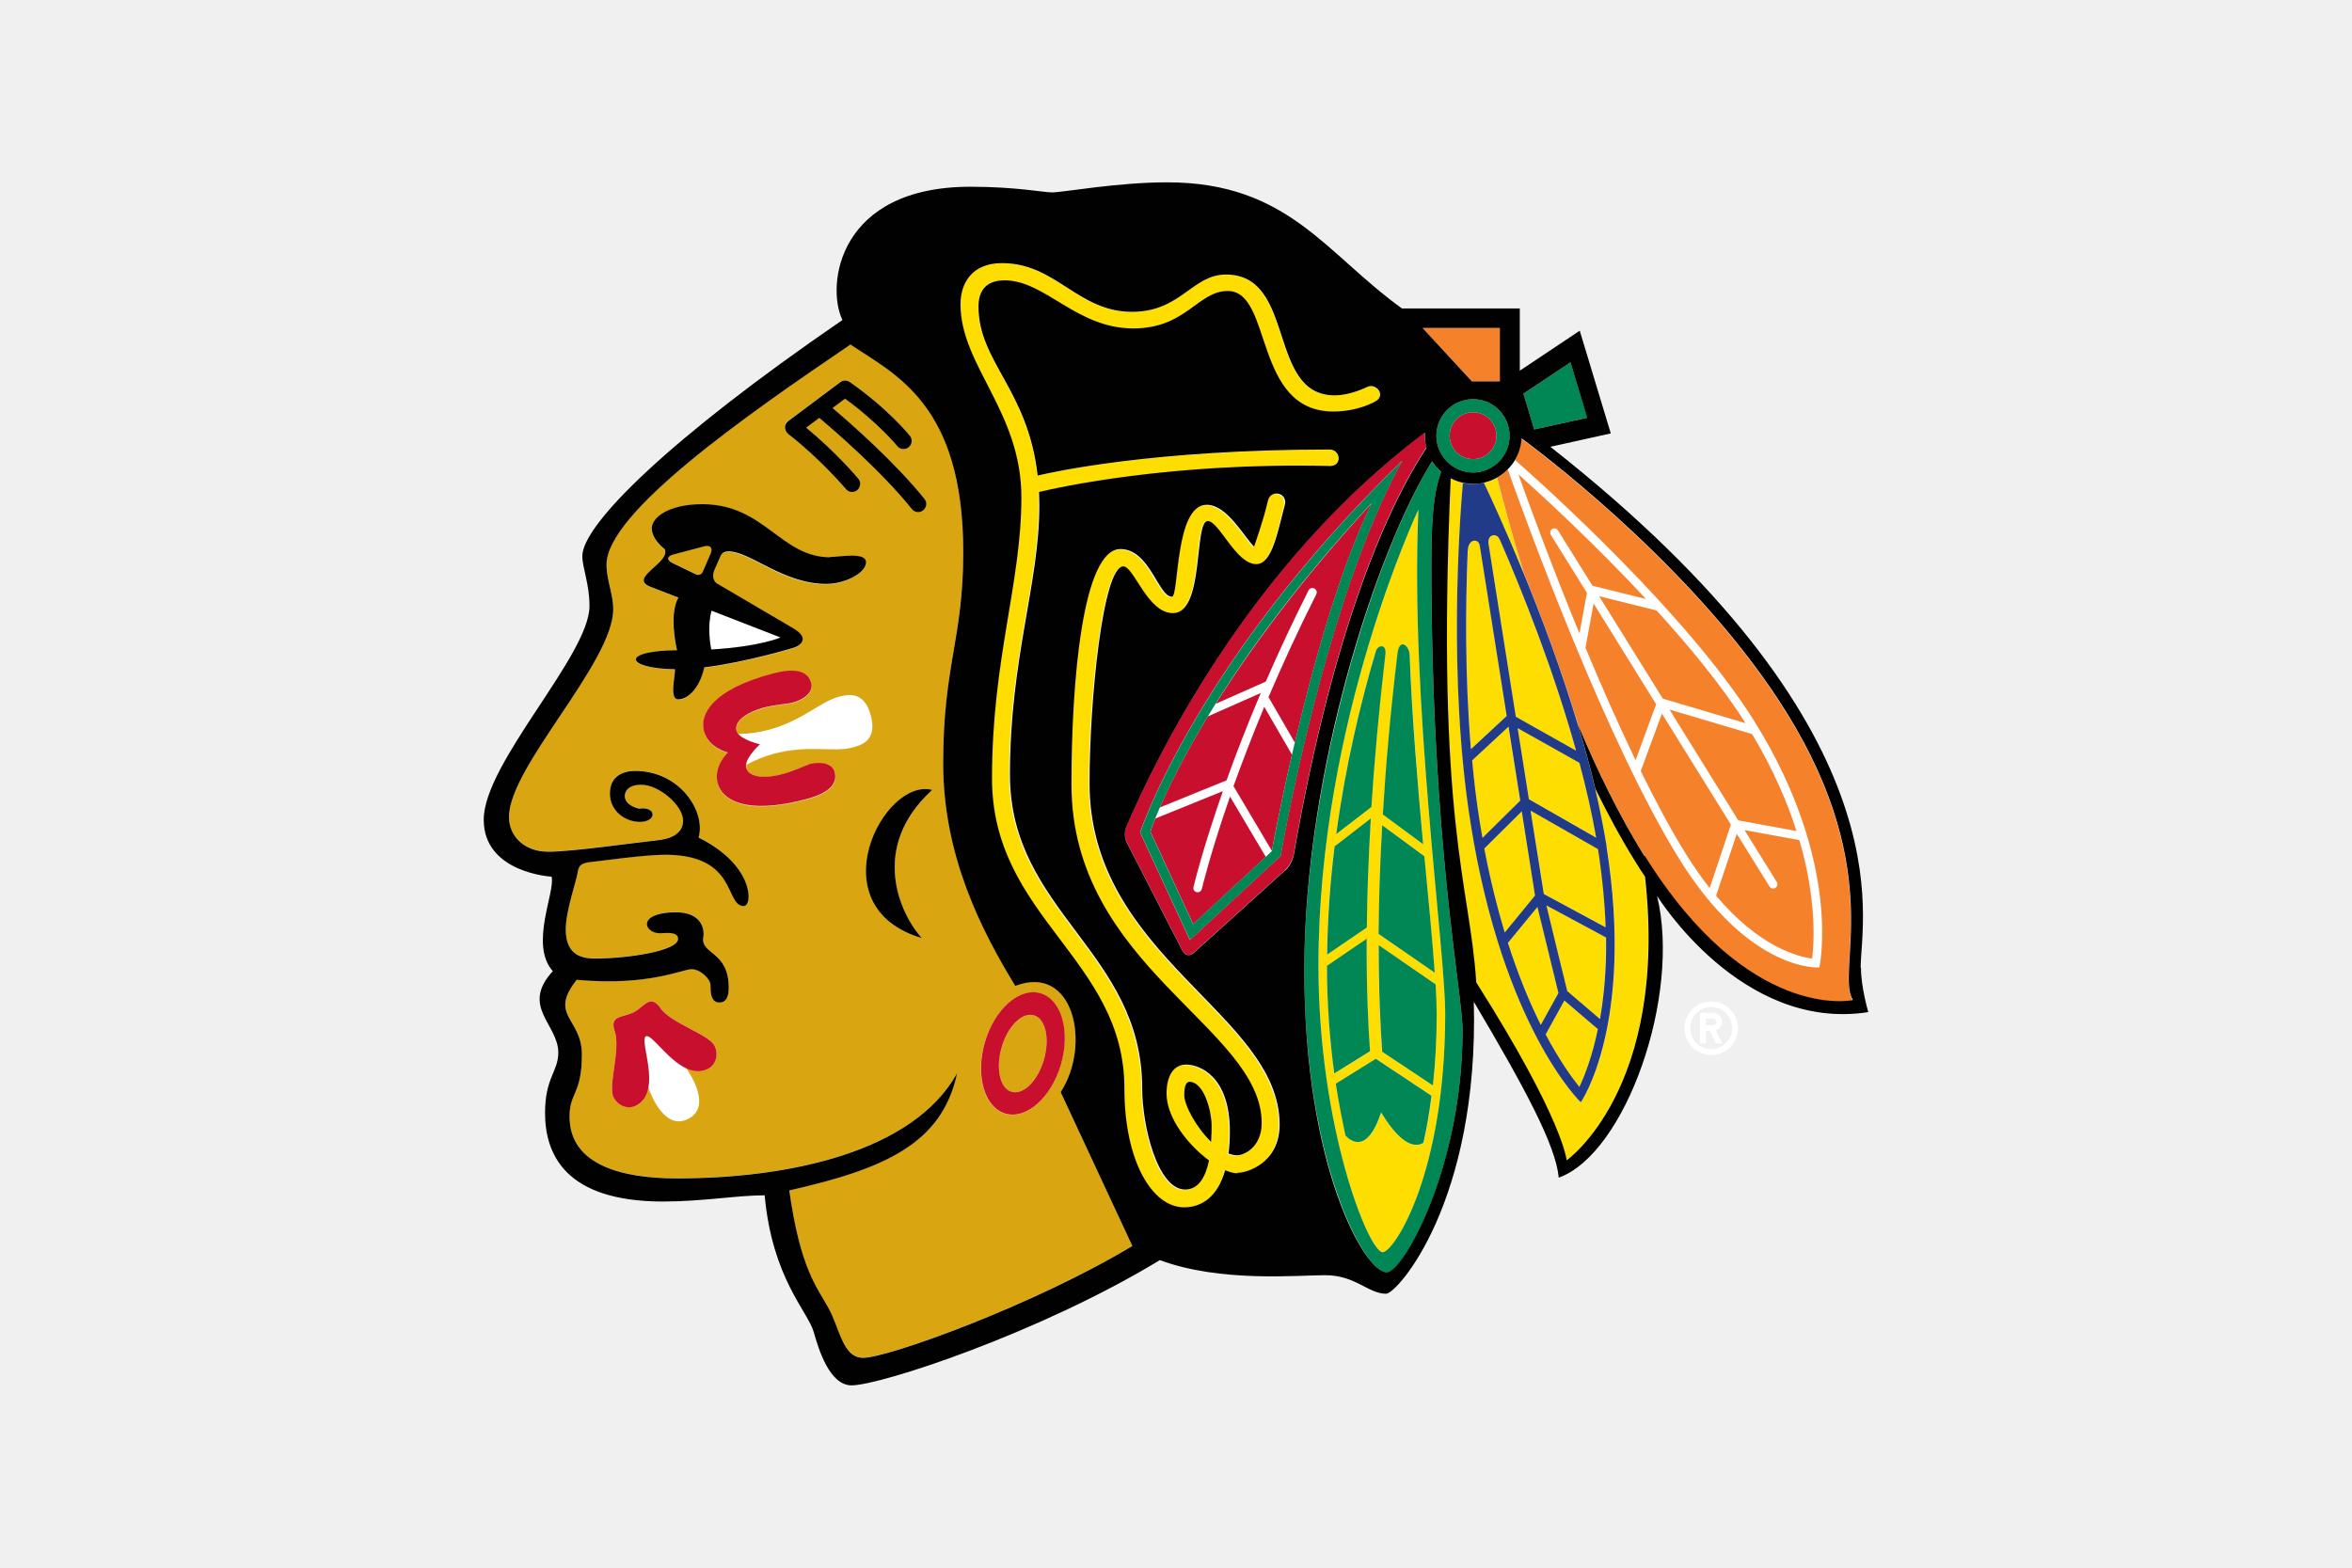
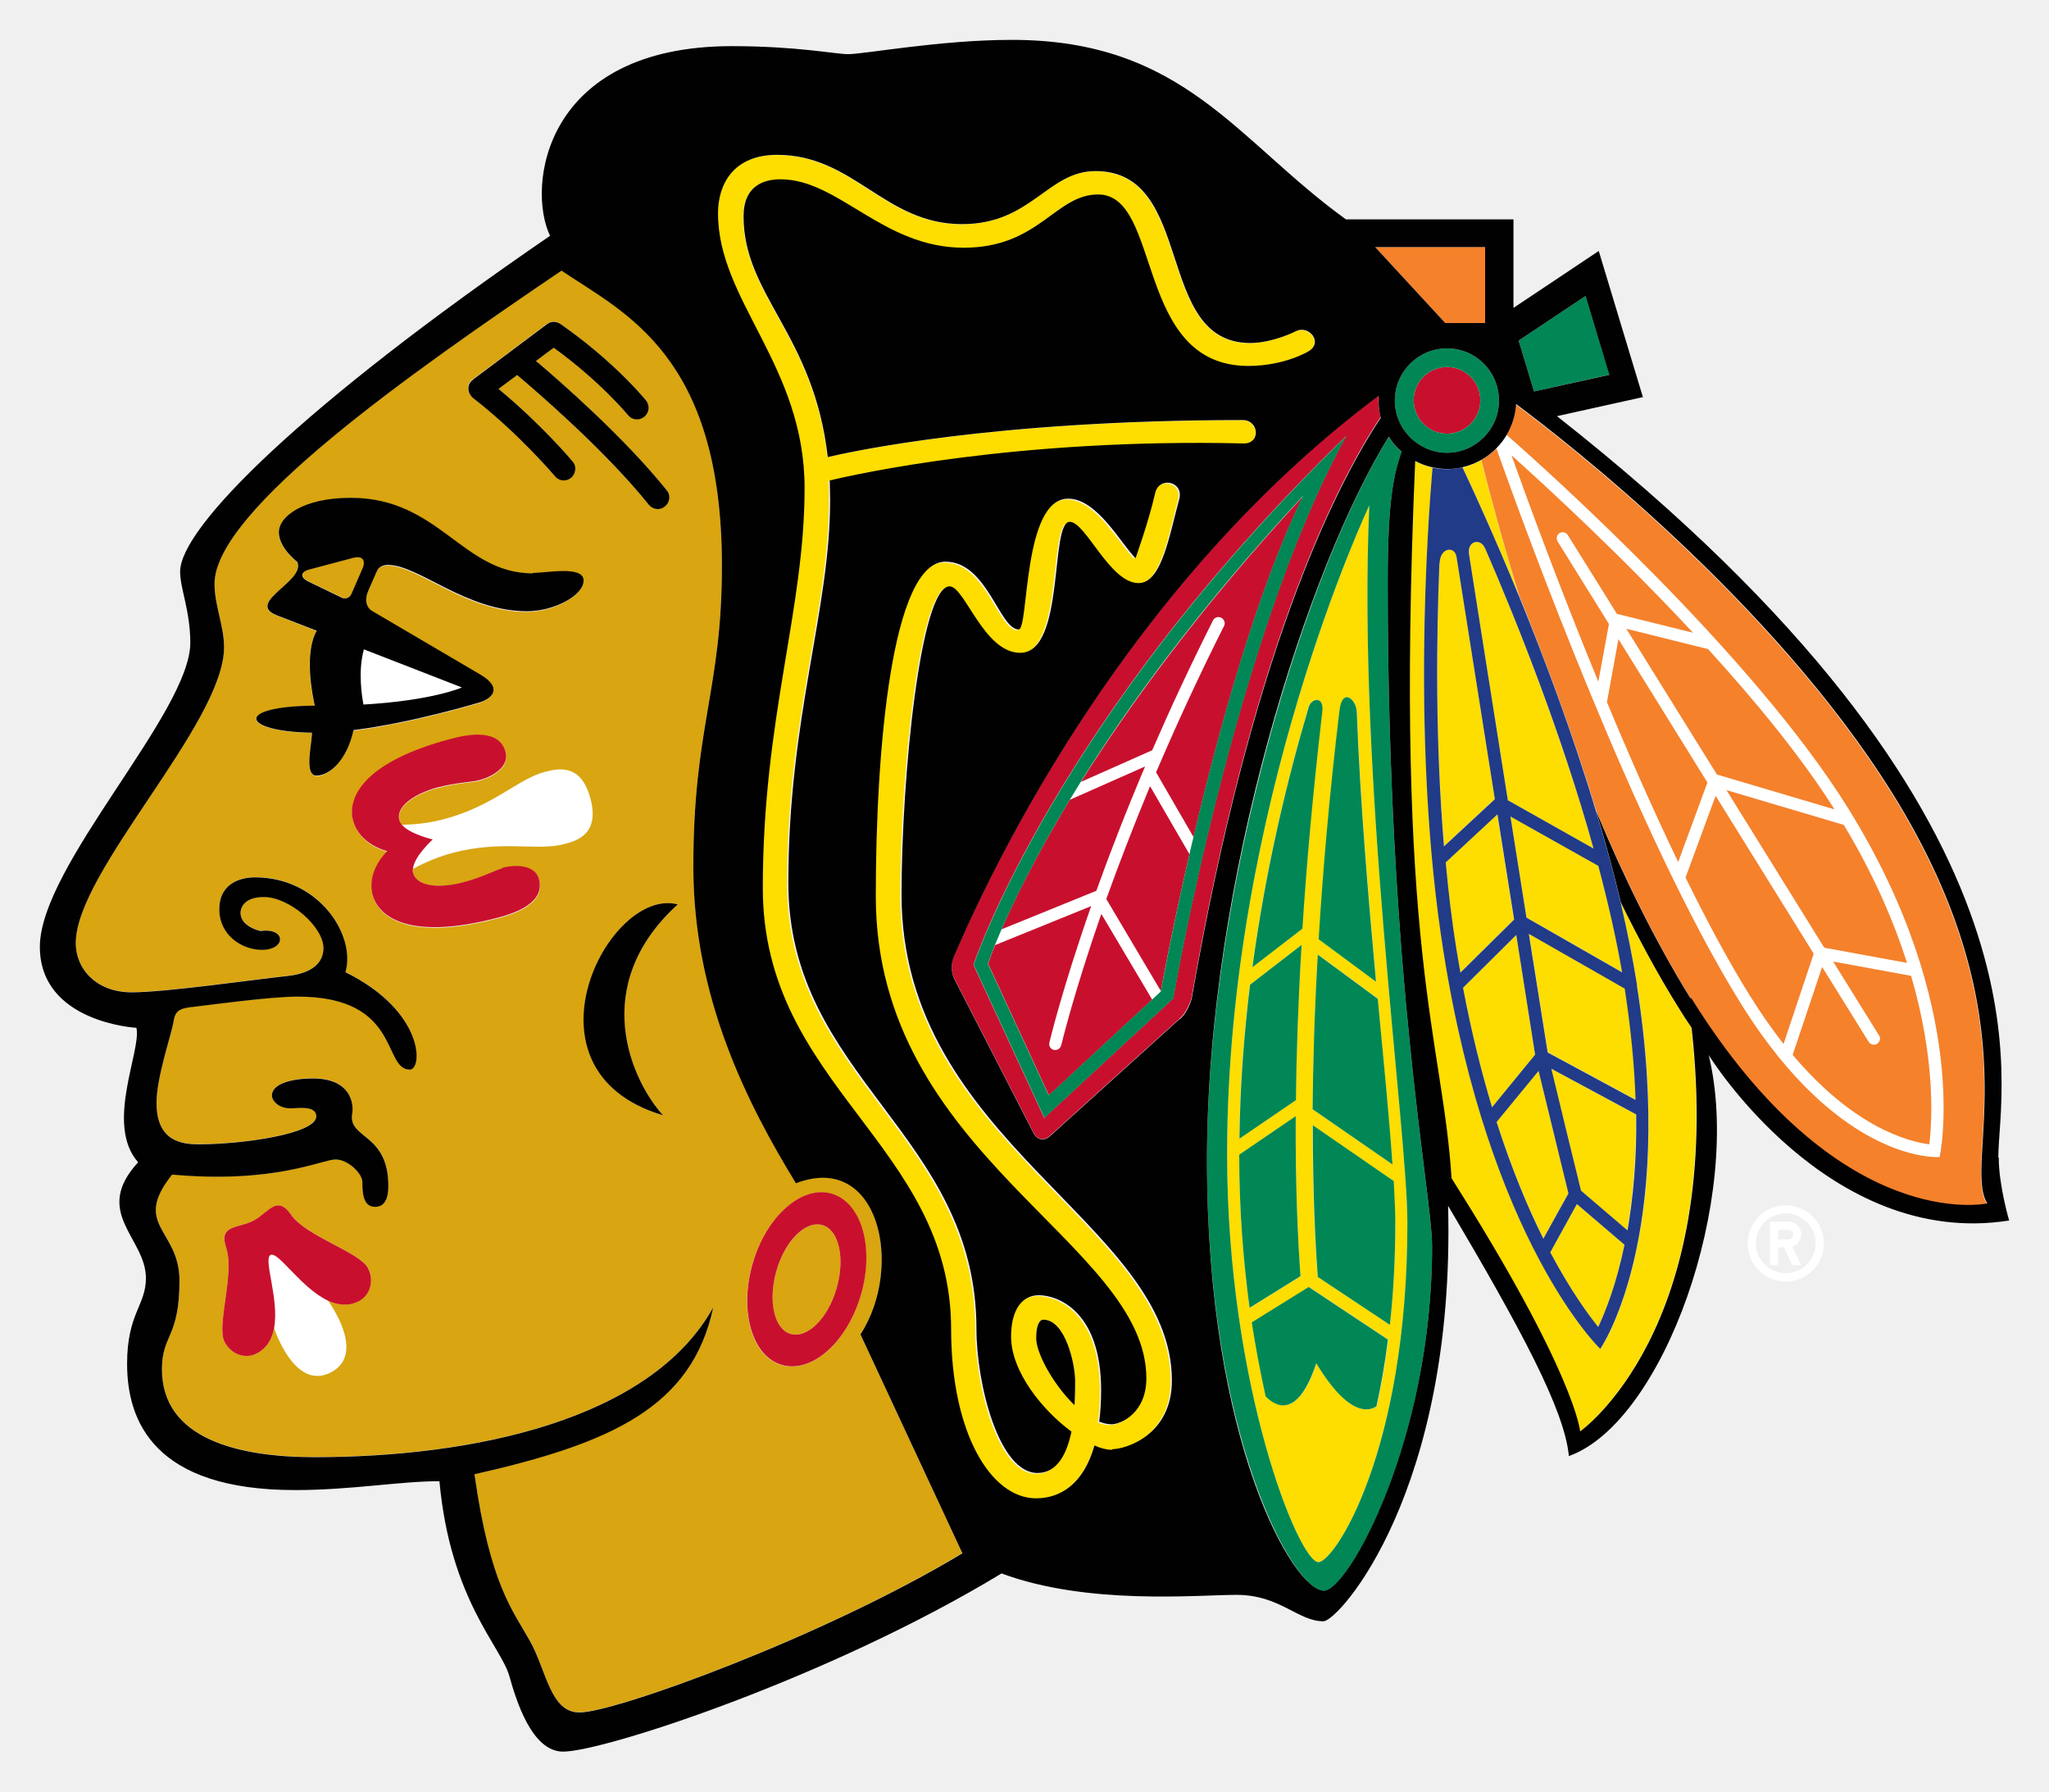
- <svg xmlns="http://www.w3.org/2000/svg" viewBox="0 0 960 640">
+ <svg xmlns="http://www.w3.org/2000/svg" viewBox="186 63 588 514">
  <path fill="#fff" d="M290.487 249.307c-1.802 6.46-.497 13.852-.124 15.84 20.063-1.18 28.262-4.907 28.262-4.907zM263.653 422.996c-2.174 1.118 2.609 12.672.994 20.996 1.304 3.79 6.894 17.58 16.274 12.735 9.379-4.783 1.491-17.394-.808-20.686-7.702-3.603-14.286-14.226-16.46-13.107zM342.228 284.342c-7.764 2.05-14.783 9.815-28.883 13.543a48.3 48.3 0 0 1-12.237 1.615c2.112 2.857 9.007 4.41 9.007 4.41s-5.218 4.721-5.653 8.262a50.3 50.3 0 0 1 11.43-4.597c14.1-3.727 24.038-.435 31.803-2.484 3.664-.932 10.373-2.796 7.64-13.108s-9.504-8.573-13.107-7.64M536.463 240.175c-.87-.435-1.926-.062-2.36.745-6.585 13.17-12.423 25.656-17.455 37.273l-20.436 9.07c-1.118 1.801-2.174 3.54-3.23 5.28l21.616-9.567c-5.59 13.232-10.249 25.221-13.976 35.657l-27.206 11.057c-.745 1.74-1.367 3.231-1.926 4.535l27.58-11.18c-8.448 24.101-11.927 38.824-11.989 39.134-.248.932.373 1.864 1.305 2.113s1.863-.373 2.05-1.305c.062-.248 3.416-14.412 11.491-37.645l14.597 24.6 2.547-2.36v-.125l-15.653-26.4a699 699 0 0 1 12.547-32.366l11.305 19.506c.373-1.615.745-3.293 1.18-4.97l-10.746-18.574c5.528-12.983 11.926-27.084 19.504-41.993.435-.87.062-1.926-.807-2.36zM716.287 294.78c-27.145-43.672-84.788-95.543-97.956-107.035-.808 1.43-1.801 2.796-2.982 3.914 8.324 23.481 40.437 111.444 70.004 159.028 28.946 46.528 57.208 44.292 57.208 44.292s9.504-42.553-26.337-100.2zm16.957 44.415-23.728-4.349-28.076-45.223 33.728 10.001c8.572 14.35 14.349 27.706 18.138 39.571zm-20.809-43.982-33.728-10-26.026-41.87 23.479 5.84c13.603 14.97 26.772 30.997 36.275 45.968zm-92.676-101.566c10.25 9.193 31.307 28.575 52.053 50.876l-21.802-5.404-14.101-22.612a1.713 1.713 0 0 0-2.36-.559c-.807.497-1.056 1.553-.559 2.422l14.721 23.668-3.043 16.524c-11.243-27.333-20.312-52.057-24.909-64.915m27.393 70.817 3.292-18.077 25.53 41.124-8.386 22.798c-7.143-14.847-14.1-30.626-20.436-45.845m41.183 84.36c-6.15-9.94-12.485-21.618-18.635-34.167l8.634-23.419 28.138 45.286-8.634 25.842q-4.658-5.963-9.503-13.605zm51.307 42.49c-6.087-.746-21.616-4.846-39.195-25.656l8.448-25.22 13.355 21.493c.497.807 1.552 1.056 2.422.56.808-.498 1.118-1.616.559-2.424l-13.168-21.183 22.361 4.1c7.081 24.227 6.025 41.807 5.218 48.33M698.459 408.832c-6.025 0-10.932 4.908-10.932 10.933s4.907 10.933 10.932 10.933 10.933-4.907 10.933-10.933-4.845-10.933-10.933-10.933m0 19.444c-4.72 0-8.572-3.852-8.572-8.573s3.852-8.573 8.572-8.573 8.572 3.852 8.572 8.573-3.851 8.573-8.572 8.573" />
  <path fill="#fff" d="M702.932 417.218a3.74 3.74 0 0 0-3.727-3.727h-5.28v12.486h2.36v-5.093h1.677l2.361 5.093h2.547l-2.485-5.28c1.429-.497 2.485-1.863 2.485-3.479zm-3.727 1.367h-2.92v-2.733h2.92c.745 0 1.366.621 1.366 1.366s-.621 1.367-1.366 1.367" />
  <path fill="#fedd00" d="M542.799 190.292c5.031 0 4.348-6.709-.311-6.709-71.743 0-112.801 9.132-119.074 10.623-3.976-35.16-24.163-46.342-24.163-69.078 0-8.822 5.839-10.623 10.621-10.623 16.772 0 29.319 19.63 52.55 19.63 21.616 0 26.275-15.282 38.573-15.282 18.511 0 10.374 49.2 43.108 49.2 10.374 0 17.206-4.162 17.206-4.162 4.41-2.485.187-7.765-3.602-5.777 0 0-6.585 3.354-13.045 3.354-27.703 0-15.591-49.324-44.412-49.324-13.79 0-18.386 15.22-38.325 15.22-22.237 0-30.996-19.879-53.046-19.879-12.486 0-16.958 8.387-16.958 16.773 0 25.16 24.846 44.354 24.846 78.831s-11.988 65.972-11.988 114.736c0 56.84 54.04 73.613 54.04 126.602 0 30.004 11.491 48.516 24.349 48.516 7.081 0 13.666-4.162 16.771-15.158 1.864.808 3.541 1.243 4.97 1.243 3.602 0 17.019-3.914 17.019-19.692 0-45.162-77.582-68.58-77.582-139.337 0-34.042 5.466-88.52 13.79-88.52 4.348 0 9.814 19.07 20.249 19.07 12.92 0 8.448-37.583 14.225-37.583 4.596 0 11.491 17.58 19.753 17.58 6.646 0 8.882-13.604 11.739-24.35 1.056-4.97-6.025-6.4-7.019-1.306-1.801 7.952-5.59 18.512-5.59 18.512-4.224-4.224-11.057-17.083-19.318-17.083-13.168 0-11.243 37.521-14.224 37.521-5.529 0-9.007-19.444-20.995-19.444-15.467 0-20.001 53.734-20.001 96.038 0 74.421 77.644 99.27 77.644 138.28 0 9.815-7.144 13.17-10.001 13.17q-1.77 0-3.54-.746c.372-2.733.559-5.715.559-9.007 0-22.985-12.672-27.27-17.828-27.27s-8.012 4.472-8.012 11.864c0 9.94 8.758 20.935 17.33 27.271-1.243 6.212-3.976 11.865-9.752 11.865-11.181 0-17.517-25.904-17.517-41.31 0-55.908-53.978-72.122-53.978-127.968 0-47.584 11.988-78.086 11.988-109.767 0-1.988 0-3.852-.124-5.715 7.454-1.802 53.73-12.114 118.827-10.623zm-59.444 256.682c0-3.914.994-5.343 2.049-5.343 6.274 0 9.131 12.611 9.131 17.642 0 1.367 0 3.914-.186 6.896-6.087-5.902-10.994-14.909-10.994-19.195" />
  <path fill="#fedd00" d="M578.95 207.996s-40.81 85.975-40.81 186.175c0 66.345 20.56 117.035 26.213 117.035 4.472 0 25.529-31.557 25.529-97.405 0-26.65-14.41-127.782-10.932-205.805m-17.454 57.896c.745-2.609 4.472-3.354 3.913 1.181-2.733 22.984-4.534 43.795-5.715 62.37l-14.348 11.056c3.789-28.078 9.938-53.61 16.15-74.607m-16.771 79.64 14.721-11.369a985 985 0 0 0-1.615 44.478l-16.212 11.057c.186-15.157 1.304-29.942 3.043-44.167zm-3.106 48.825 16.212-11.057c-.124 20.872.683 36.278 1.366 45.907l-14.597 9.07a327 327 0 0 1-2.981-43.92m39.443 72.122c-1.864 1.367-7.764 3.417-17.268-12.362-5.528 16.711-12.113 12.052-14.535 9.505a270 270 0 0 1-3.975-21.183l16.398-10.188 22.734 15.095c-.869 6.958-1.988 13.356-3.292 19.133zm5.342-52.678c0 10.685-.559 20.438-1.553 29.321l-20.747-13.79c-.683-9.07-1.49-23.669-1.428-43.485l23.231 16.027c.248 4.66.435 8.697.435 11.927zm-.808-16.71-22.92-15.84c.124-12.798.497-27.645 1.491-44.417l17.206 12.672c1.677 18.388 3.292 34.85 4.223 47.523zm-4.658-52.43-16.461-12.176c1.18-19.319 3.044-41.185 5.963-65.537.808-6.833 4.845-3.354 4.969.311.994 25.904 3.293 53.113 5.529 77.402M671.377 357.892c-1.366-1.987-2.67-4.037-3.975-6.149-5.839-9.38-11.243-19.444-16.336-29.818 1.863 8.013 3.54 15.965 4.721 23.73 11.491 72.681-10.498 104.362-10.498 104.362s-31.803-30.377-45.033-114.239c-9.256-58.456-4.473-123.372-3.106-138.59-1.802-.374-3.541-1.057-5.156-1.865-6.087 141.138 7.889 165.551 10.436 205.805 35.654 56.22 36.896 72.62 36.896 72.62s41.617-29.198 31.989-115.793zM611.064 195.013a19.2 19.2 0 0 1-5.342 2.112c3.044 6.398 9.131 19.692 16.212 36.9-4.845-15.84-8.51-29.446-10.87-38.95z" />
  <path fill="#fedd00" d="m614.977 292.232-10.995-69.513c-.497-3.168-4.658-2.796-4.845 1.74-.931 21.12-1.304 50.876 1.305 81.253l14.597-13.542zM626.53 365.596l-5.404-34.353-15.28 15.158c2.422 12.796 5.28 24.227 8.323 34.29zM600.815 310.433c.745 8.324 1.801 16.65 3.043 24.786.373 2.3.746 4.597 1.18 6.834l15.405-15.22-4.783-30.19zM607.585 222.16s5.653 35.967 11.119 70.444l24.597 13.853c-9.193-32.862-21.988-64.978-31.181-86.286-1.056-2.733-5.156-2.174-4.473 1.988zM636.096 405.353c-.31-1.119-6.584-26.96-8.572-35.16l-12.05 14.66c4.348 13.542 9.007 24.6 13.417 33.483 2.36-4.224 6.708-12.176 7.205-12.983M619.449 297.201c1.553 10.002 3.168 19.941 4.596 29.01l27.455 15.717c-1.739-10-4.099-20.313-6.832-30.563zM624.791 330.87c2.609 16.214 4.597 29.197 5.404 34.042l25.219 13.604c-.311-9.566-1.242-20.189-3.106-31.929zM652.184 420.138l-13.666-11.679-7.64 13.853c5.59 10.622 10.622 17.518 13.728 21.37 2.111-4.349 5.217-12.114 7.516-23.544zM655.476 382.741l-24.349-13.107c1.863 7.578 7.205 29.445 8.509 34.974l13.293 11.368c1.553-9.008 2.671-20.065 2.485-33.235z" />
  <path fill="#d9a510" d="M432.917 445.793c12.547-19.319 5.342-52.616-18.51-43.36-13.79-22.549-29.443-53.113-29.443-90.82 0-40.192 8.199-50.752 8.199-86.285 0-60.567-28.014-72.557-46.027-84.732-42.798 29.01-99.571 68.705-99.571 89.826 0 6.274 2.733 12.051 2.733 18.201 0 21.867-42.549 64.295-42.549 84.857 0 7.703 6.15 14.163 16.026 14.163s35.095-3.665 44.537-4.659 10.497-5.529 10.497-8.013c0-6.15-9.752-14.66-17.082-14.66-6.087 0-6.708 3.602-6.708 4.534 0 4.038 5.777 5.218 5.777 5.218 7.329-.994 7.391 5.405.372 5.405-5.776 0-12.236-4.225-12.236-11.617s5.901-9.194 10.249-9.194c18.386 0 28.945 16.586 25.964 27.21 22.796 11.305 22.113 27.953 18.448 27.953-7.889 0-2.422-20.934-32.114-20.934-8.323 0-25.777 2.484-29.877 2.92s-5.342.993-5.839 4.41c-.497 3.354-4.845 15.654-4.845 23.171 0 11.181 7.392 11.865 12.175 11.865 12.485 0 33.666-2.982 33.666-8.014 0-3.23-5.342-2.298-7.329-2.298-3.727 0-5.404-2.299-5.404-3.665 0-3.293 5.342-4.908 11.801-4.908 10.622 0 11.74 6.895 11.243 10.188-1.18 7.206 10.374 5.466 10.374 20.624 0 1.677-.125 6.025-3.789 6.025s-3.665-4.534-3.665-7.08-4.162-6.524-7.703-6.524c-3.789 0-17.454 7.082-46.897 4.35-11.615 14.597 2.112 15.653 2.112 30.375 0 16.524-5.031 15.406-5.031 25.47 0 20.003 21.927 25.221 43.791 25.221 45.344 0 96.403-10.56 114.417-42.988-6.212 28.7-29.257 39.012-68.514 47.895 4.411 31.806 10.995 39.136 15.84 47.71 4.783 8.571 5.839 20.623 14.286 20.623 10.125 0 69.756-21.494 109.82-45.659l-29.256-62.804zm-143.983-9.504c-2.982 1.553-5.963 1.118-8.821-.186 2.299 3.292 10.187 15.84.808 20.686-9.379 4.783-14.97-9.008-16.274-12.735-.559 3.106-1.988 5.715-4.969 7.268-3.293 1.677-7.392.25-9.256-3.354-2.36-4.597 2.982-19.568.497-26.898-2.36-6.772 3.292-5.529 7.765-7.828 4.472-2.298 6.708-7.578 10.87-1.739 4.472 6.336 19.69 10.747 22.051 15.282 1.863 3.603.621 7.827-2.671 9.504m32.735-264.447 21.243-15.903c1.118-.869 2.733-.869 3.851-.062 15.591 10.871 24.225 21.556 24.598 21.991 1.118 1.43.931 3.48-.559 4.66-1.429 1.18-3.479.931-4.659-.498-.062-.124-7.764-9.504-21.305-19.319-.994.745-2.858 2.174-5.094 3.79 6.646 5.652 25.219 21.803 37.518 37.085 1.118 1.43.931 3.541-.497 4.66-1.429 1.117-3.479.931-4.659-.498-12.609-15.654-32.61-32.862-37.766-37.21-2.05 1.491-3.975 2.982-5.342 3.975 12.113 10.002 20.871 20.314 21.244 20.811 1.366 1.615.683 3.79-.373 4.66a3.326 3.326 0 0 1-4.659-.374c-.124-.124-10.311-12.238-23.604-22.55-1.552-1.304-1.925-3.789 0-5.28zm-44.91 113.743c-3.602 0-1.242-8.946-1.304-12.3-20.312-.31-22.548-7.579.807-7.765-.683-3.044-3.105-15.033.559-21.494l-11.429-4.41c-9.255-3.728 8.386-9.815 5.839-15.344 0 0-5.28-4.038-5.28-8.51s7.019-9.878 20.622-9.878c25.343 0 31.99 21.68 52.239 21.68 3.914 0 14.535-2.112 14.535 2.175s-8.509 8.821-16.212 8.821c-17.703 0-31.057-13.294-39.94-13.294-.869 0-2.547.248-3.23 1.926l-2.422 5.528c-1.74 4.038.931 5.653.931 5.653l31.306 18.388c6.585 3.851 3.106 6.957-.248 7.951 0 0-19.194 5.84-36.213 7.952-1.864 8.51-6.771 13.045-10.622 13.045zm27.766 27.83c1.18 4.41 8.385 4.348 14.1 2.857s9.255-3.54 11.553-4.1c4.659-1.242 9.566-.497 10.56 3.231 1.801 6.833-6.833 9.753-11.74 11.057-24.535 6.461-34.225.373-36.027-6.585-1.863-6.957 4.224-12.486 4.224-12.486s-7.951-1.8-9.814-8.759c-1.801-6.957 3.603-17.02 28.138-23.48 4.907-1.306 13.852-2.983 15.653 3.85.994 3.727-2.981 6.771-7.578 8.014-2.298.621-6.336.56-12.05 2.112-5.715 1.491-12.051 5.031-10.87 9.442.124.373.31.745.559 1.056a48.2 48.2 0 0 0 12.236-1.615c14.1-3.727 21.119-11.492 28.884-13.542 3.603-.932 10.373-2.672 13.106 7.64s-3.975 12.176-7.64 13.108c-7.764 2.05-17.703-1.243-31.803 2.485a50.2 50.2 0 0 0-11.429 4.597c0 .434-.062.87 0 1.242zm71.743 69.575c-42.922-12.673-15.653-65.786 4.224-60.506-26.027 23.606-12.92 51.001-4.224 60.506m34.039 71.687c-8.572-2.485-12.299-15.53-8.386-29.073 3.976-13.604 14.101-22.549 22.672-20.065 8.572 2.485 12.361 15.531 8.386 29.073-3.913 13.604-14.1 22.55-22.672 20.065" />
  <path fill="#d9a510" d="M421.985 414.484c-4.721-1.366-10.622 4.473-13.169 13.108-2.546 8.635-.683 16.71 4.1 18.14 4.783 1.366 10.684-4.474 13.168-13.108s.684-16.71-4.099-18.14M287.567 222.968l-12.671 3.354c-2.671.683-2.795 2.3-.311 3.48l9.628 4.658c.994.497 2.174 0 2.609-.994l3.292-7.579c.994-2.298-.186-3.603-2.547-2.982z" />
  <path fill="#f5812b" d="M612.182 133.887h-31.555l20.125 21.804h11.43zM729.02 290.865c-34.287-55.163-94.291-101.567-108.08-111.817a19.5 19.5 0 0 1-2.609 8.697c13.168 11.554 70.811 63.425 97.956 107.033 35.84 57.586 26.337 100.201 26.337 100.201s-28.325 2.298-57.209-44.292c-29.566-47.585-61.68-135.547-70.003-159.029-1.243 1.305-2.733 2.423-4.286 3.355 2.36 9.504 6.025 23.171 10.87 38.95 7.143 17.58 15.28 39.197 22.113 61.747 7.826 18.636 16.833 37.272 27.082 53.734 42.487 68.333 84.974 58.953 84.974 58.953-7.33-11.74 14.1-51.188-27.145-117.532" />
  <path fill="#f5812b" d="M619.76 193.646c4.596 12.86 13.665 37.583 24.908 64.916l3.044-16.524-14.721-23.668c-.497-.807-.249-1.925.559-2.422a1.713 1.713 0 0 1 2.36.56l14.1 22.611 21.803 5.404c-20.747-22.3-41.804-41.683-52.053-50.877" />
  <path fill="#f5812b" d="m652.681 243.343 26.026 41.87 33.729 10c-9.504-15.033-22.672-31.06-36.276-45.969l-23.479-5.839zM647.153 264.464c6.335 15.22 13.292 30.998 20.435 45.845l8.386-22.799-25.529-41.123zM739.642 391.313c.808-6.522 1.864-24.102-5.218-48.329l-22.361-4.1 13.168 21.183c.559.807.249 1.863-.559 2.423-.807.497-1.863.248-2.422-.56l-13.355-21.493-8.448 25.221c17.579 20.81 33.108 24.848 39.195 25.655M681.44 289.685l28.076 45.223 23.728 4.35c-3.789-11.866-9.503-25.222-18.137-39.572l-33.729-10zM697.839 362.49l8.634-25.842-28.139-45.286-8.634 23.42c6.15 12.486 12.423 24.227 18.635 34.166 3.23 5.156 6.398 9.63 9.504 13.604z" />
  <path fill="#c8102e" d="M424.656 405.477c-8.572-2.485-18.759 6.46-22.672 20.065-3.914 13.542-.187 26.587 8.385 29.072s18.697-6.46 22.672-20.065c3.976-13.604.187-26.587-8.385-29.072m1.428 27.146c-2.484 8.635-8.385 14.474-13.168 13.108-4.783-1.367-6.584-9.505-4.1-18.139 2.485-8.635 8.386-14.474 13.169-13.108 4.783 1.367 6.584 9.505 4.099 18.14M269.554 411.503c-4.162-5.84-6.46-.559-10.87 1.74s-10.063 1.055-7.764 7.826c2.484 7.331-2.858 22.302-.497 26.898 1.863 3.603 5.963 5.094 9.255 3.355 2.981-1.553 4.41-4.162 4.969-7.268 1.553-8.324-3.23-19.879-.994-20.997 2.174-1.118 8.758 9.505 16.461 13.108 2.857 1.304 5.839 1.677 8.82.186 3.292-1.677 4.535-5.902 2.671-9.505-2.36-4.596-17.579-9.007-22.051-15.28zM330.179 312.11c-2.299.621-5.777 2.61-11.554 4.1-5.714 1.491-12.982 1.553-14.1-2.858-.124-.373-.062-.807 0-1.242.435-3.54 5.653-8.262 5.653-8.262s-6.833-1.553-9.007-4.41a3.4 3.4 0 0 1-.559-1.057c-1.18-4.348 5.155-7.889 10.87-9.442 5.715-1.49 9.814-1.49 12.05-2.112 4.659-1.243 8.572-4.287 7.578-8.014-1.801-6.833-10.746-5.156-15.653-3.85-24.535 6.46-29.939 16.523-28.138 23.48 1.864 6.958 9.814 8.76 9.814 8.76s-6.025 5.528-4.224 12.485c1.864 6.958 11.492 13.046 36.027 6.585 4.907-1.304 13.541-4.224 11.74-11.057-.994-3.727-5.901-4.41-10.559-3.23zM581.621 176.438c-71.619 53.61-110.192 133.497-121.87 160.892 0 0-1.553 3.23.249 6.71l22.672 44.105c.931 1.863 2.981 2.236 4.534.807l37.331-33.73c2.547-2.3 3.417-6.089 3.417-6.089 17.019-97.343 40.002-144.927 54.226-166.483-.372-1.553-.621-3.168-.621-4.845v-1.429zm-58.947 173.006-37.021 34.29-20.311-43.919s23.106-70.32 106.962-151.698c-31.803 57.337-49.63 161.327-49.63 161.327" />
  <path fill="#c8102e" d="M516.649 278.254c5.031-11.617 10.87-24.165 17.454-37.272.435-.87 1.491-1.18 2.36-.746.87.435 1.243 1.491.808 2.361-7.516 14.91-13.976 29.072-19.504 41.993l10.746 18.574c7.205-30.625 18.137-70.569 31.43-97.777-29.319 31.62-49.754 59.76-63.73 81.937zM490.498 362.924c-.186.932-1.118 1.491-2.05 1.304-.932-.186-1.553-1.118-1.304-2.112.062-.248 3.54-15.033 11.988-39.136l-27.579 11.182c-1.429 3.48-1.988 5.343-1.988 5.343l17.454 37.77 29.629-27.459-14.597-24.599c-8.075 23.233-11.429 37.396-11.491 37.645z" />
  <path fill="#c8102e" d="m514.599 282.913-21.616 9.567c-9.877 16.337-16.088 29.072-19.567 37.148l27.207-11.058c3.727-10.436 8.385-22.487 13.976-35.657M503.48 320.931l15.653 26.401c.249-1.615 3.23-17.642 8.199-39.26l-11.305-19.506c-4.969 11.99-9.13 22.861-12.547 32.365M601.25 168.301c-5.28 0-9.566 4.286-9.566 9.566s4.286 9.567 9.566 9.567 9.565-4.286 9.565-9.567-4.286-9.566-9.565-9.566" />
  <path fill="#008755" d="m641.003 147.926-19.193 12.797 4.41 14.598 21.678-4.845zM588.205 192.653c-1.429-1.243-2.609-2.672-3.665-4.287-22.982 36.776-52.177 128.838-52.177 207.67s24.66 123.432 33.605 123.432c6.895 0 30.995-43.174 30.995-98.77 0-15.159-12.733-76.099-12.733-190.525 0-24.537 1.863-31.122 3.975-37.52m1.677 221.148c0 65.848-20.995 97.405-25.529 97.405-5.653 0-26.213-50.69-26.213-117.035 0-100.2 40.81-186.175 40.81-186.175-3.479 78.024 10.932 179.156 10.932 205.805" />
  <path fill="#008755" d="m559.446 334.163-14.721 11.368c-1.74 14.226-2.858 29.072-3.044 44.168l16.212-11.058c.124-12.859.621-27.705 1.615-44.478zM570.378 266.948c-2.919 24.29-4.783 46.156-5.963 65.537l16.461 12.176c-2.236-24.289-4.535-51.498-5.528-77.402-.125-3.665-4.224-7.144-4.97-.31M562.676 381.25l22.921 15.841c-.87-12.672-2.485-29.196-4.224-47.522l-17.206-12.673c-.994 16.835-1.367 31.62-1.491 44.417zM565.471 267.072c.497-4.472-3.168-3.789-3.913-1.18-6.212 20.935-12.361 46.528-16.15 74.607l14.349-11.058c1.18-18.574 3.043-39.322 5.714-62.369ZM545.222 442.44a335 335 0 0 0 3.975 21.182c2.422 2.547 9.007 7.206 14.535-9.505 9.503 15.78 15.404 13.667 17.268 12.362 1.304-5.777 2.422-12.175 3.292-19.133l-22.734-15.095-16.399 10.188zM564.105 429.331l20.746 13.791c.994-8.883 1.553-18.636 1.553-29.32 0-3.23-.186-7.269-.435-11.928l-23.231-16.027c0 19.816.745 34.414 1.429 43.484zM557.831 383.238l-16.212 11.058c0 15.903 1.18 30.625 2.981 43.92l14.597-9.07c-.683-9.629-1.49-25.035-1.366-45.908M465.404 339.816l20.311 43.92 37.021-34.29s17.889-103.99 49.63-161.328c-83.856 81.44-106.962 151.698-106.962 151.698m63.109-36.713c-.435 1.677-.808 3.355-1.181 4.97-4.969 21.68-7.888 37.645-8.199 39.26v.124l-2.547 2.361-29.628 27.457-17.455-37.769s.621-1.864 1.988-5.343c.559-1.304 1.18-2.795 1.925-4.534 3.541-8.076 9.69-20.81 19.567-37.148a622 622 0 0 1 3.23-5.28c13.913-22.24 34.349-50.318 63.73-81.938-13.293 27.21-24.225 67.153-31.43 97.778zM601.249 162.96c-8.261 0-14.97 6.708-14.97 14.97s6.709 14.971 14.97 14.971 14.908-6.709 14.908-14.97-6.709-14.972-14.908-14.972m0 24.474c-5.28 0-9.565-4.286-9.565-9.566s4.285-9.567 9.565-9.567 9.566 4.287 9.566 9.567-4.286 9.566-9.566 9.566" />
  <path fill="#213b88" d="M655.786 345.655c-1.242-7.765-2.857-15.717-4.721-23.73-2.049-8.759-4.472-17.58-7.081-26.215-6.77-22.55-14.907-44.168-22.113-61.748-7.081-17.207-13.168-30.5-16.212-36.9-1.429.311-2.919.56-4.472.56-1.429 0-2.795-.187-4.1-.435-1.304 15.22-6.149 80.135 3.106 138.59 13.23 83.863 45.033 114.24 45.033 114.24s21.989-31.68 10.498-104.362zm-.435 32.923-25.218-13.604c-.808-4.907-2.796-17.829-5.405-34.042l27.518 15.717c1.801 11.74 2.795 22.363 3.105 31.93m-10.684-67.152c2.734 10.25 5.094 20.562 6.833 30.564l-27.455-15.717c-1.428-9.132-3.043-19.07-4.596-29.01zm-32.548-91.255c9.255 21.308 22.051 53.424 31.182 86.286l-24.598-13.853c-5.466-34.477-11.118-70.445-11.118-70.445-.684-4.162 3.416-4.72 4.472-1.988zm-12.982 4.35c.186-4.536 4.348-4.909 4.845-1.74l10.994 69.512-14.597 13.542c-2.546-30.439-2.174-60.194-1.304-81.253zm4.783 110.697c-1.305-8.2-2.298-16.524-3.044-24.786l14.846-13.79 4.783 30.19-15.405 15.22c-.373-2.237-.807-4.473-1.18-6.834m1.925 11.182 15.281-15.157 5.404 34.352-12.361 15.096c-3.044-10.126-5.901-21.494-8.324-34.29m9.628 38.515 12.051-14.66c1.987 8.2 8.261 33.98 8.572 35.16-.497.807-4.845 8.758-7.206 12.983-4.41-8.82-9.069-19.94-13.417-33.483m29.132 58.766c-3.105-3.852-8.075-10.747-13.727-21.37l7.64-13.853 13.665 11.68c-2.36 11.43-5.466 19.132-7.516 23.543zm8.386-27.706-13.293-11.368c-1.366-5.529-6.708-27.395-8.51-34.974l24.35 13.107c.186 13.17-.932 24.165-2.485 33.235z" />
  <path fill="#010101" d="M485.405 441.632c-1.056 0-2.05 1.43-2.05 5.342 0 4.287 4.907 13.294 10.994 19.195.186-2.98.186-5.528.186-6.895 0-5.032-2.857-17.642-9.13-17.642" />
  <path fill="#010101" d="M759.457 395.041c0-20.562 20.187-97.094-126.653-212.638l24.659-5.467-12.671-41.93-24.473 16.337v-25.408h-48.078c-31.306-22.549-46.462-51.497-95.843-51.497-20.623 0-42.301 4.1-47.022 4.1-3.602 0-14.597-2.299-33.355-2.299-53.979 0-58.948 40.254-52.177 54.418-70.998 48.64-106.155 83.676-106.155 96.348 0 4.908 2.919 11.244 2.919 20.438 0 20.003-43.17 63.984-43.17 87.217 0 21.742 27.704 23.233 27.704 23.233 1.552 6.4-9.131 27.706.496 38.577-13.292 14.474 2.237 21.68 2.237 33.234 0 7.827-5.404 10.188-5.404 24.6 0 16.4 7.702 36.216 48.201 36.216 16.026 0 30.188-2.547 41.431-2.547 3.106 33.98 17.641 47.336 20.063 55.91 1.926 6.832 6.398 21.68 15.405 21.68 11.739 0 76.588-21.247 125.845-51.126 24.722 9.193 56.09 6.15 67.457 6.15 12.423 0 17.579 7.578 24.908 7.578 4.411 0 37.891-37.334 35.779-119.209 20.995 35.471 33.418 58.58 34.66 71.811 27.144-9.69 50.065-74.047 40.126-115.047 0 0 34.288 55.66 86.216 47.46 0 0-2.981-10.125-2.981-18.015zM641.003 147.926l6.833 22.612-21.616 4.783-4.411-14.598zm-39.754 15.033c8.262 0 14.908 6.71 14.908 14.971s-6.709 14.971-14.908 14.971-14.97-6.709-14.97-14.97 6.709-14.972 14.97-14.972m10.932-29.072v21.804h-11.429l-20.125-21.804zm-259.89 420.431c-8.447 0-9.441-12.05-14.286-20.624-4.783-8.573-11.367-15.965-15.839-47.709 39.256-8.883 62.363-19.195 68.513-47.894-18.014 32.426-69.073 42.987-114.417 42.987-21.864 0-43.791-5.218-43.791-25.22 0-10.064 5.031-8.946 5.031-25.47 0-14.723-13.727-15.779-2.111-30.377 29.442 2.671 43.108-4.349 46.897-4.349 3.54 0 7.702 3.976 7.702 6.523s0 7.082 3.665 7.082 3.789-4.349 3.789-6.026c0-15.157-11.554-13.48-10.374-20.624.559-3.23-.621-10.188-11.242-10.188-6.46 0-11.802 1.615-11.802 4.908 0 1.304 1.677 3.665 5.404 3.665 1.987 0 7.329-.932 7.329 2.298 0 5.032-21.181 8.014-33.666 8.014-4.783 0-12.175-.746-12.175-11.865 0-7.517 4.348-19.817 4.845-23.17.497-3.356 1.739-3.977 5.839-4.412 4.1-.434 21.554-2.919 29.878-2.919 29.691 0 24.224 20.934 32.113 20.934 3.727 0 4.348-16.648-18.448-27.954 3.044-10.56-7.578-27.209-25.964-27.209-4.348 0-10.249 1.802-10.249 9.194s6.46 11.617 12.236 11.617c7.019 0 6.957-6.46-.372-5.405 0 0-5.777-1.18-5.777-5.218 0-.932.559-4.535 6.708-4.535 7.33 0 17.082 8.511 17.082 14.661 0 2.422-1.056 7.02-10.497 8.013-9.442.994-34.661 4.66-44.537 4.66s-16.026-6.46-16.026-14.164c0-20.562 42.549-62.99 42.549-84.857 0-6.15-2.733-11.927-2.733-18.2 0-21.122 56.773-60.817 99.571-89.827 18.013 12.175 46.027 24.165 46.027 84.732 0 35.533-8.199 46.094-8.199 86.285 0 37.77 15.653 68.271 29.443 90.821 23.914-9.194 31.057 24.04 18.51 43.36l29.256 62.803c-40.126 24.165-99.757 45.66-109.819 45.66zm152.742-75.352c-1.429 0-3.168-.435-4.969-1.243-3.106 10.996-9.69 15.158-16.772 15.158-12.857 0-24.349-18.574-24.349-48.516 0-52.989-54.04-69.762-54.04-126.602 0-48.764 11.988-79.638 11.988-114.736s-24.846-53.672-24.846-78.83c0-8.387 4.472-16.774 16.958-16.774 22.051 0 30.871 19.88 53.046 19.88 19.939 0 24.536-15.22 38.325-15.22 28.822 0 16.709 49.323 44.412 49.323 6.46 0 13.045-3.354 13.045-3.354 3.789-1.988 8.013 3.292 3.602 5.777 0 0-6.832 4.162-17.206 4.162-32.796 0-24.659-49.2-43.108-49.2-12.298 0-16.957 15.282-38.573 15.282-23.231 0-35.841-19.63-52.55-19.63-4.782 0-10.621 1.802-10.621 10.623 0 22.736 20.187 33.917 24.163 69.078 6.335-1.49 47.331-10.623 119.074-10.623 4.659 0 5.28 6.71.311 6.71-65.097-1.554-111.373 8.82-118.826 10.622.062 1.863.124 3.727.124 5.715 0 31.62-11.988 62.182-11.988 109.767 0 55.846 53.978 72.06 53.978 127.968 0 15.468 6.335 41.31 17.516 41.31 5.777 0 8.448-5.653 9.752-11.865-8.509-6.274-17.33-17.332-17.33-27.27 0-7.393 2.92-11.866 8.013-11.866s17.827 4.286 17.827 27.271c0 3.292-.186 6.274-.559 9.007 1.18.435 2.36.746 3.541.746 2.857 0 10-3.355 10-13.17 0-39.012-77.644-63.922-77.644-138.28 0-42.304 4.597-96.038 20.001-96.038 11.988 0 15.467 19.443 20.995 19.443 2.982 0 1.056-37.52 14.225-37.52 8.261 0 15.094 12.86 19.317 17.083 0 0 3.789-10.56 5.591-18.512.994-5.032 8.075-3.665 7.019 1.304-2.92 10.685-5.094 24.352-11.74 24.352-8.261 0-15.156-17.58-19.753-17.58-5.776 0-1.242 37.582-14.224 37.582-10.435 0-15.902-19.07-20.25-19.07-8.323 0-13.789 54.48-13.789 88.521 0 70.817 77.582 94.175 77.582 139.336 0 15.78-13.417 19.692-17.02 19.692zm19.504-123.62-37.331 33.732c-1.553 1.366-3.541.993-4.535-.808l-22.672-44.106c-1.801-3.478-.248-6.709-.248-6.709 11.677-27.333 50.189-107.282 121.87-160.89v1.427c0 1.678.186 3.293.621 4.846-14.224 21.555-37.207 69.202-54.227 166.482 0 0-.807 3.728-3.416 6.088zm41.431 164.06c-8.883 0-33.605-42.8-33.605-123.433s29.195-170.83 52.177-207.669a18.6 18.6 0 0 0 3.665 4.287c-2.112 6.398-3.975 12.983-3.975 37.52 0 114.426 12.733 175.366 12.733 190.524 0 55.598-24.163 98.771-30.995 98.771m105.161-169.96c-10.249-16.525-19.318-35.099-27.082-53.735 2.608 8.696 5.031 17.517 7.081 26.214 5.093 10.374 10.497 20.438 16.336 29.818 1.304 2.112 2.609 4.162 3.975 6.15 9.628 86.658-31.989 115.793-31.989 115.793s-1.242-16.4-36.896-72.619c-2.547-40.254-16.523-64.668-10.436-205.805a19 19 0 0 0 5.156 1.863c1.304.25 2.671.435 4.099.435a17.6 17.6 0 0 0 4.473-.559c1.925-.435 3.665-1.18 5.342-2.112a19 19 0 0 0 4.286-3.354 18.1 18.1 0 0 0 2.981-3.914c1.491-2.609 2.423-5.529 2.609-8.697 13.79 10.25 73.793 56.654 108.08 111.817 41.245 66.345 19.815 105.791 27.145 117.532 0 0-42.487 9.38-84.974-58.953z" />
  <path fill="#010101" d="M376.268 382.99c-8.696-9.505-21.74-36.9 4.224-60.506-19.877-5.28-47.208 47.771-4.224 60.506M345.272 199.673c1.181 1.428 3.293 1.553 4.659.372 1.056-.869 1.801-3.043.373-4.659-.373-.497-9.131-10.809-21.244-20.81a930 930 0 0 0 5.342-3.976c5.156 4.35 25.157 21.494 37.766 37.21 1.181 1.43 3.23 1.678 4.659.497 1.429-1.18 1.677-3.23.497-4.659-12.299-15.28-30.809-31.433-37.518-37.085 2.174-1.616 4.038-3.044 5.094-3.79 13.541 9.815 21.243 19.258 21.305 19.32a3.28 3.28 0 0 0 4.659.497c1.429-1.119 1.677-3.23.559-4.659-.373-.435-9.007-11.12-24.598-21.99-1.18-.809-2.733-.809-3.851.061l-21.243 15.903c-1.988 1.491-1.553 3.976 0 5.28 13.292 10.312 23.479 22.426 23.604 22.55zM338.874 227.502c-20.249 0-26.833-21.68-52.238-21.68-13.604 0-20.623 5.343-20.623 9.877s5.28 8.511 5.28 8.511c2.547 5.53-15.094 11.68-5.839 15.344l11.429 4.41c-3.664 6.461-1.242 18.45-.559 21.494-23.355.186-21.119 7.454-.807 7.765 0 3.354-2.36 12.3 1.304 12.3 3.852 0 8.759-4.473 10.622-13.045 17.02-2.113 36.213-7.952 36.213-7.952 3.354-.994 6.833-4.038.249-7.95l-31.306-18.389s-2.671-1.615-.932-5.653l2.422-5.529c.684-1.677 2.361-1.925 3.23-1.925 8.883 0 22.3 13.293 39.94 13.293 7.703 0 16.213-4.472 16.213-8.82s-10.56-2.175-14.535-2.175zm-52.114 6.026c-.435.994-1.615 1.43-2.609.994l-9.628-4.659c-2.484-1.18-2.36-2.796.311-3.479l12.671-3.354c2.423-.622 3.541.683 2.547 2.981l-3.292 7.58zm31.803 26.712s-8.199 3.727-28.263 4.907c-.372-1.988-1.677-9.38.125-15.84z" />
</svg>
